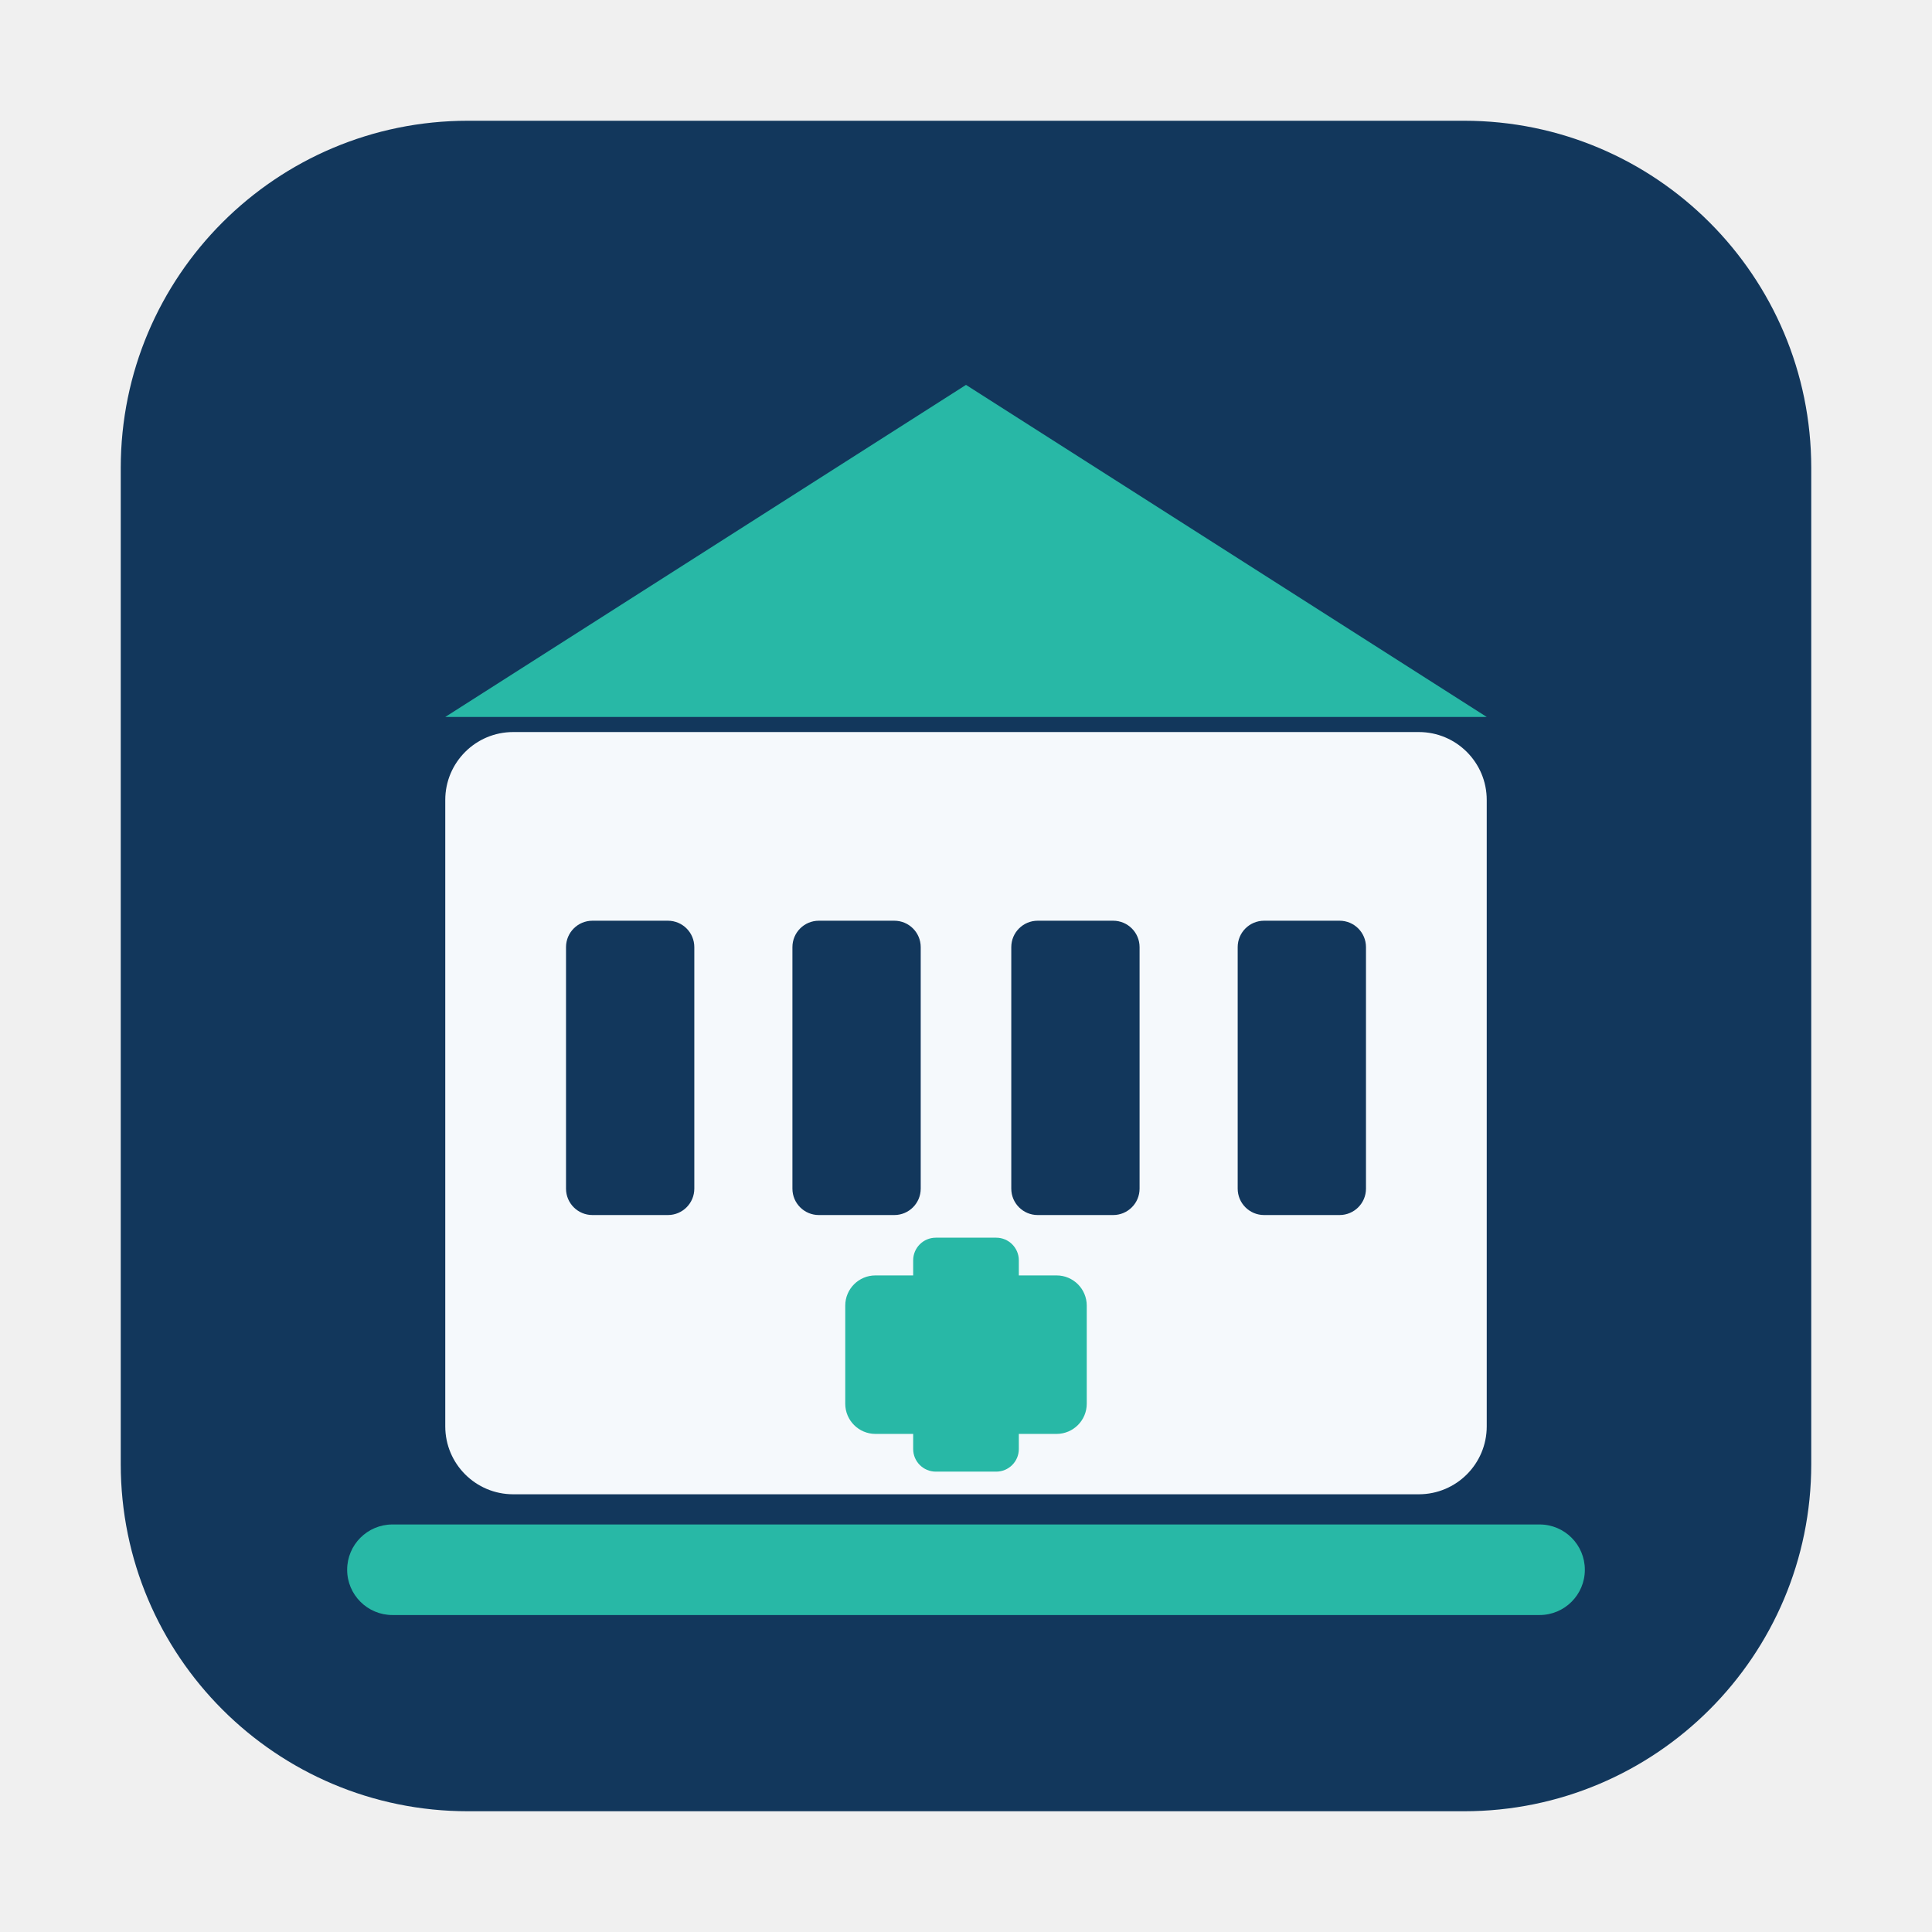
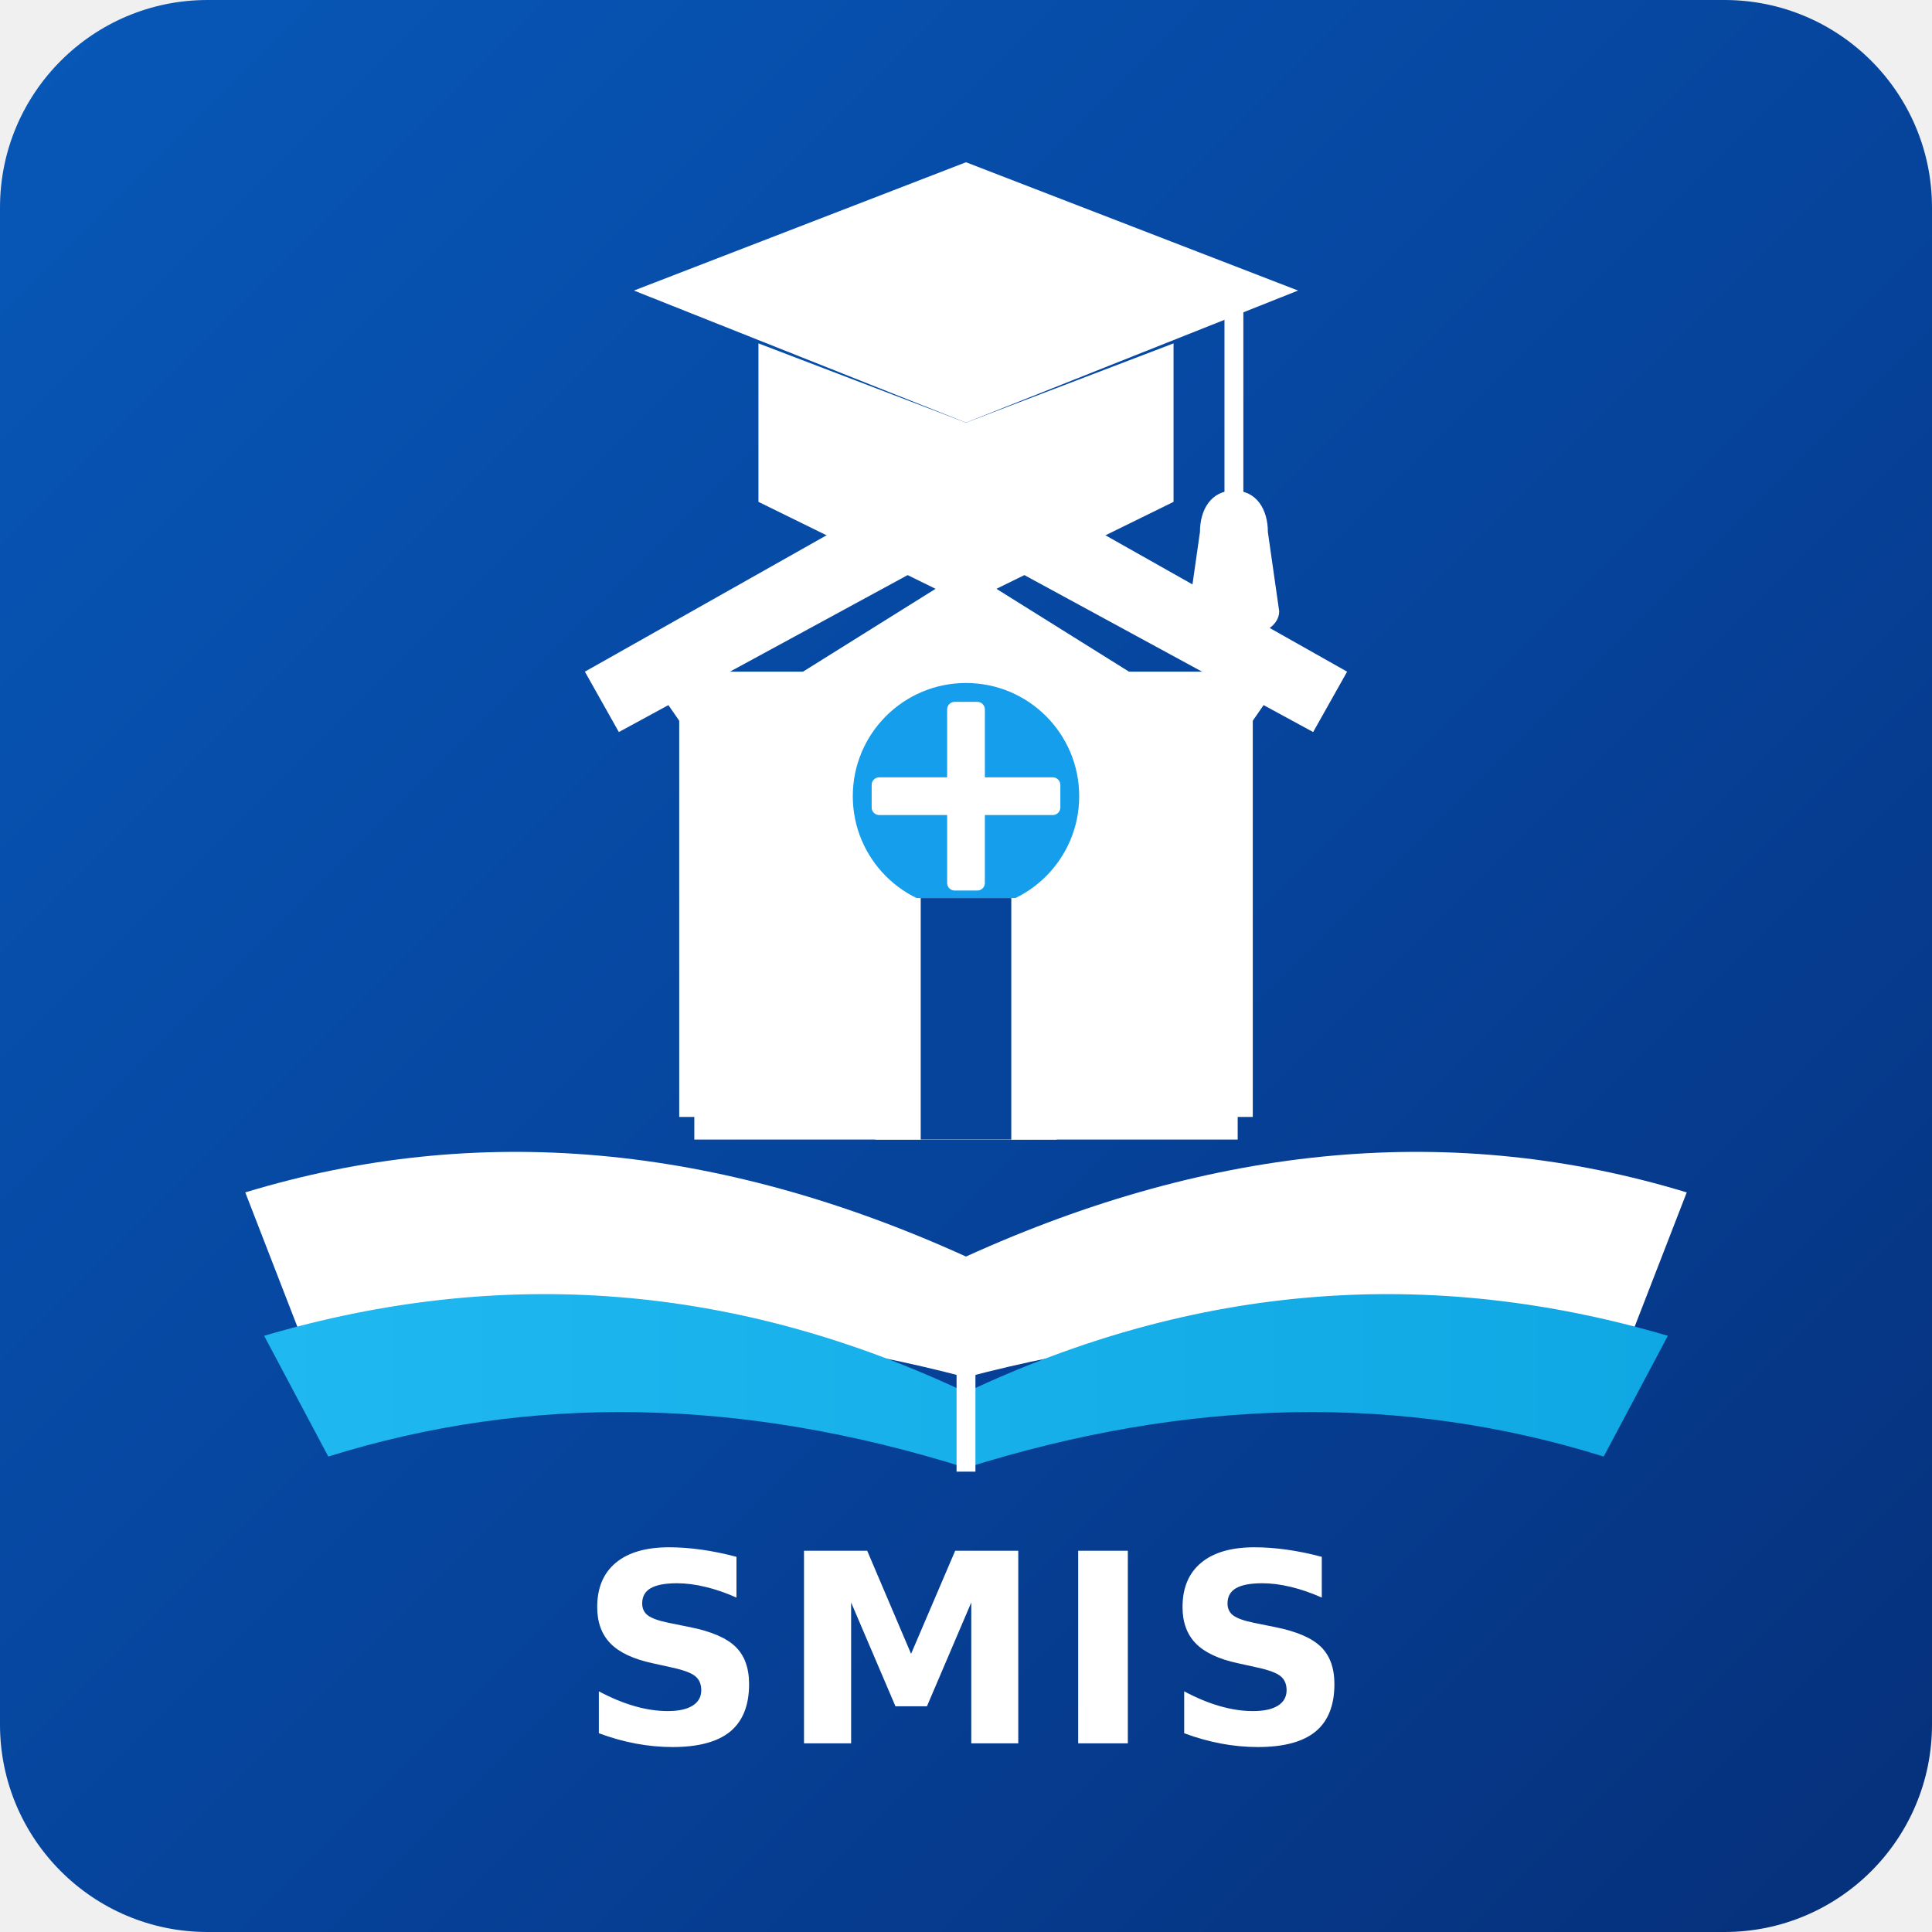
<svg xmlns="http://www.w3.org/2000/svg" viewBox="0 0 512 512">
-   <rect x="32" y="32" width="448" height="448" rx="92" fill="#12375C" />
-   <path d="M118 190 256 102 394 190H118Z" fill="#28B8A6" />
-   <rect x="118" y="194" width="276" height="202" rx="18" fill="#F5F9FC" />
-   <rect x="150" y="244" width="34" height="78" rx="7" fill="#12375C" />
-   <rect x="210" y="244" width="34" height="78" rx="7" fill="#12375C" />
-   <rect x="268" y="244" width="34" height="78" rx="7" fill="#12375C" />
-   <rect x="328" y="244" width="34" height="78" rx="7" fill="#12375C" />
-   <rect x="224" y="338" width="64" height="42" rx="8" fill="#28B8A6" />
-   <rect x="242" y="328" width="28" height="62" rx="6" fill="#28B8A6" />
-   <rect x="92" y="404" width="328" height="24" rx="12" fill="#28B8A6" />
+   <defs>
+     <linearGradient id="bg" x1="0" y1="0" x2="1" y2="1">
+       <stop offset="0" stop-color="#0758B8" />
+       <stop offset="0.55" stop-color="#06439B" />
+       <stop offset="1" stop-color="#062F79" />
+     </linearGradient>
+     <linearGradient id="book" x1="0" y1="0" x2="1" y2="0">
+       <stop stop-color="#20B8F0" />
+       <stop offset="1" stop-color="#10A8E4" />
+     </linearGradient>
+   </defs>
+   <rect width="512" height="512" rx="55" fill="url(#bg)" />
+   <path d="M168 77 256 43 344 77 256 112Z" fill="#fff" />
+   <path d="M201 91v42l55 27 55-27V91l-55 21Z" fill="#fff" />
+   <path d="M327 77v55" stroke="#fff" stroke-width="5" stroke-linecap="round" />
+   <path d="M327 130c-6 0-9 5-9 11l-3 21c0 4 5 7 12 7s12-3 12-7l-3-21c0-6-3-11-9-11Z" fill="#fff" />
+   <path d="M155 178 256 121 357 178 348 194 256 144 164 194Z" fill="#fff" />
+   <path d="M180 184h152v112H180Z" fill="#fff" />
+   <path d="M171 178h170l-9 13H180Z" fill="#fff" />
+   <path d="M197 197h31v64h-31Zm44 0h30v64h-30Zm43 0h31v64h-31Z" fill="#06439B" />
+   <path d="M184 196 256 151 328 196v106H184Z" fill="#fff" />
+   <circle cx="256" cy="211" r="30" fill="#159EEB" />
+   <rect x="251" y="186" width="10" height="50" rx="2" fill="#fff" />
+   <rect x="231" y="206" width="50" height="10" rx="2" fill="#fff" />
+   <path d="M232 238h48v64h-48Z" fill="#fff" />
+   <path d="M244 238h24v64h-24Z" fill="#06439B" />
+   <path d="M65 316 Q157 288 256 333 Q355 288 447 316 L428 365 Q347 341 256 365 Q165 341 84 365Z" fill="#fff" />
+   <path d="M70 354 Q165 326 256 369 Q347 326 442 354 L425 386 Q345 361 256 389 Q167 361 87 386Z" fill="url(#book)" />
+   <path d="M256 333v57" stroke="#fff" stroke-width="5" />
+   <text x="256" y="462" text-anchor="middle" font-family="DejaVu Sans, Arial, sans-serif" font-size="70" font-weight="800" letter-spacing="3" fill="#fff">SMIS</text>
</svg>
